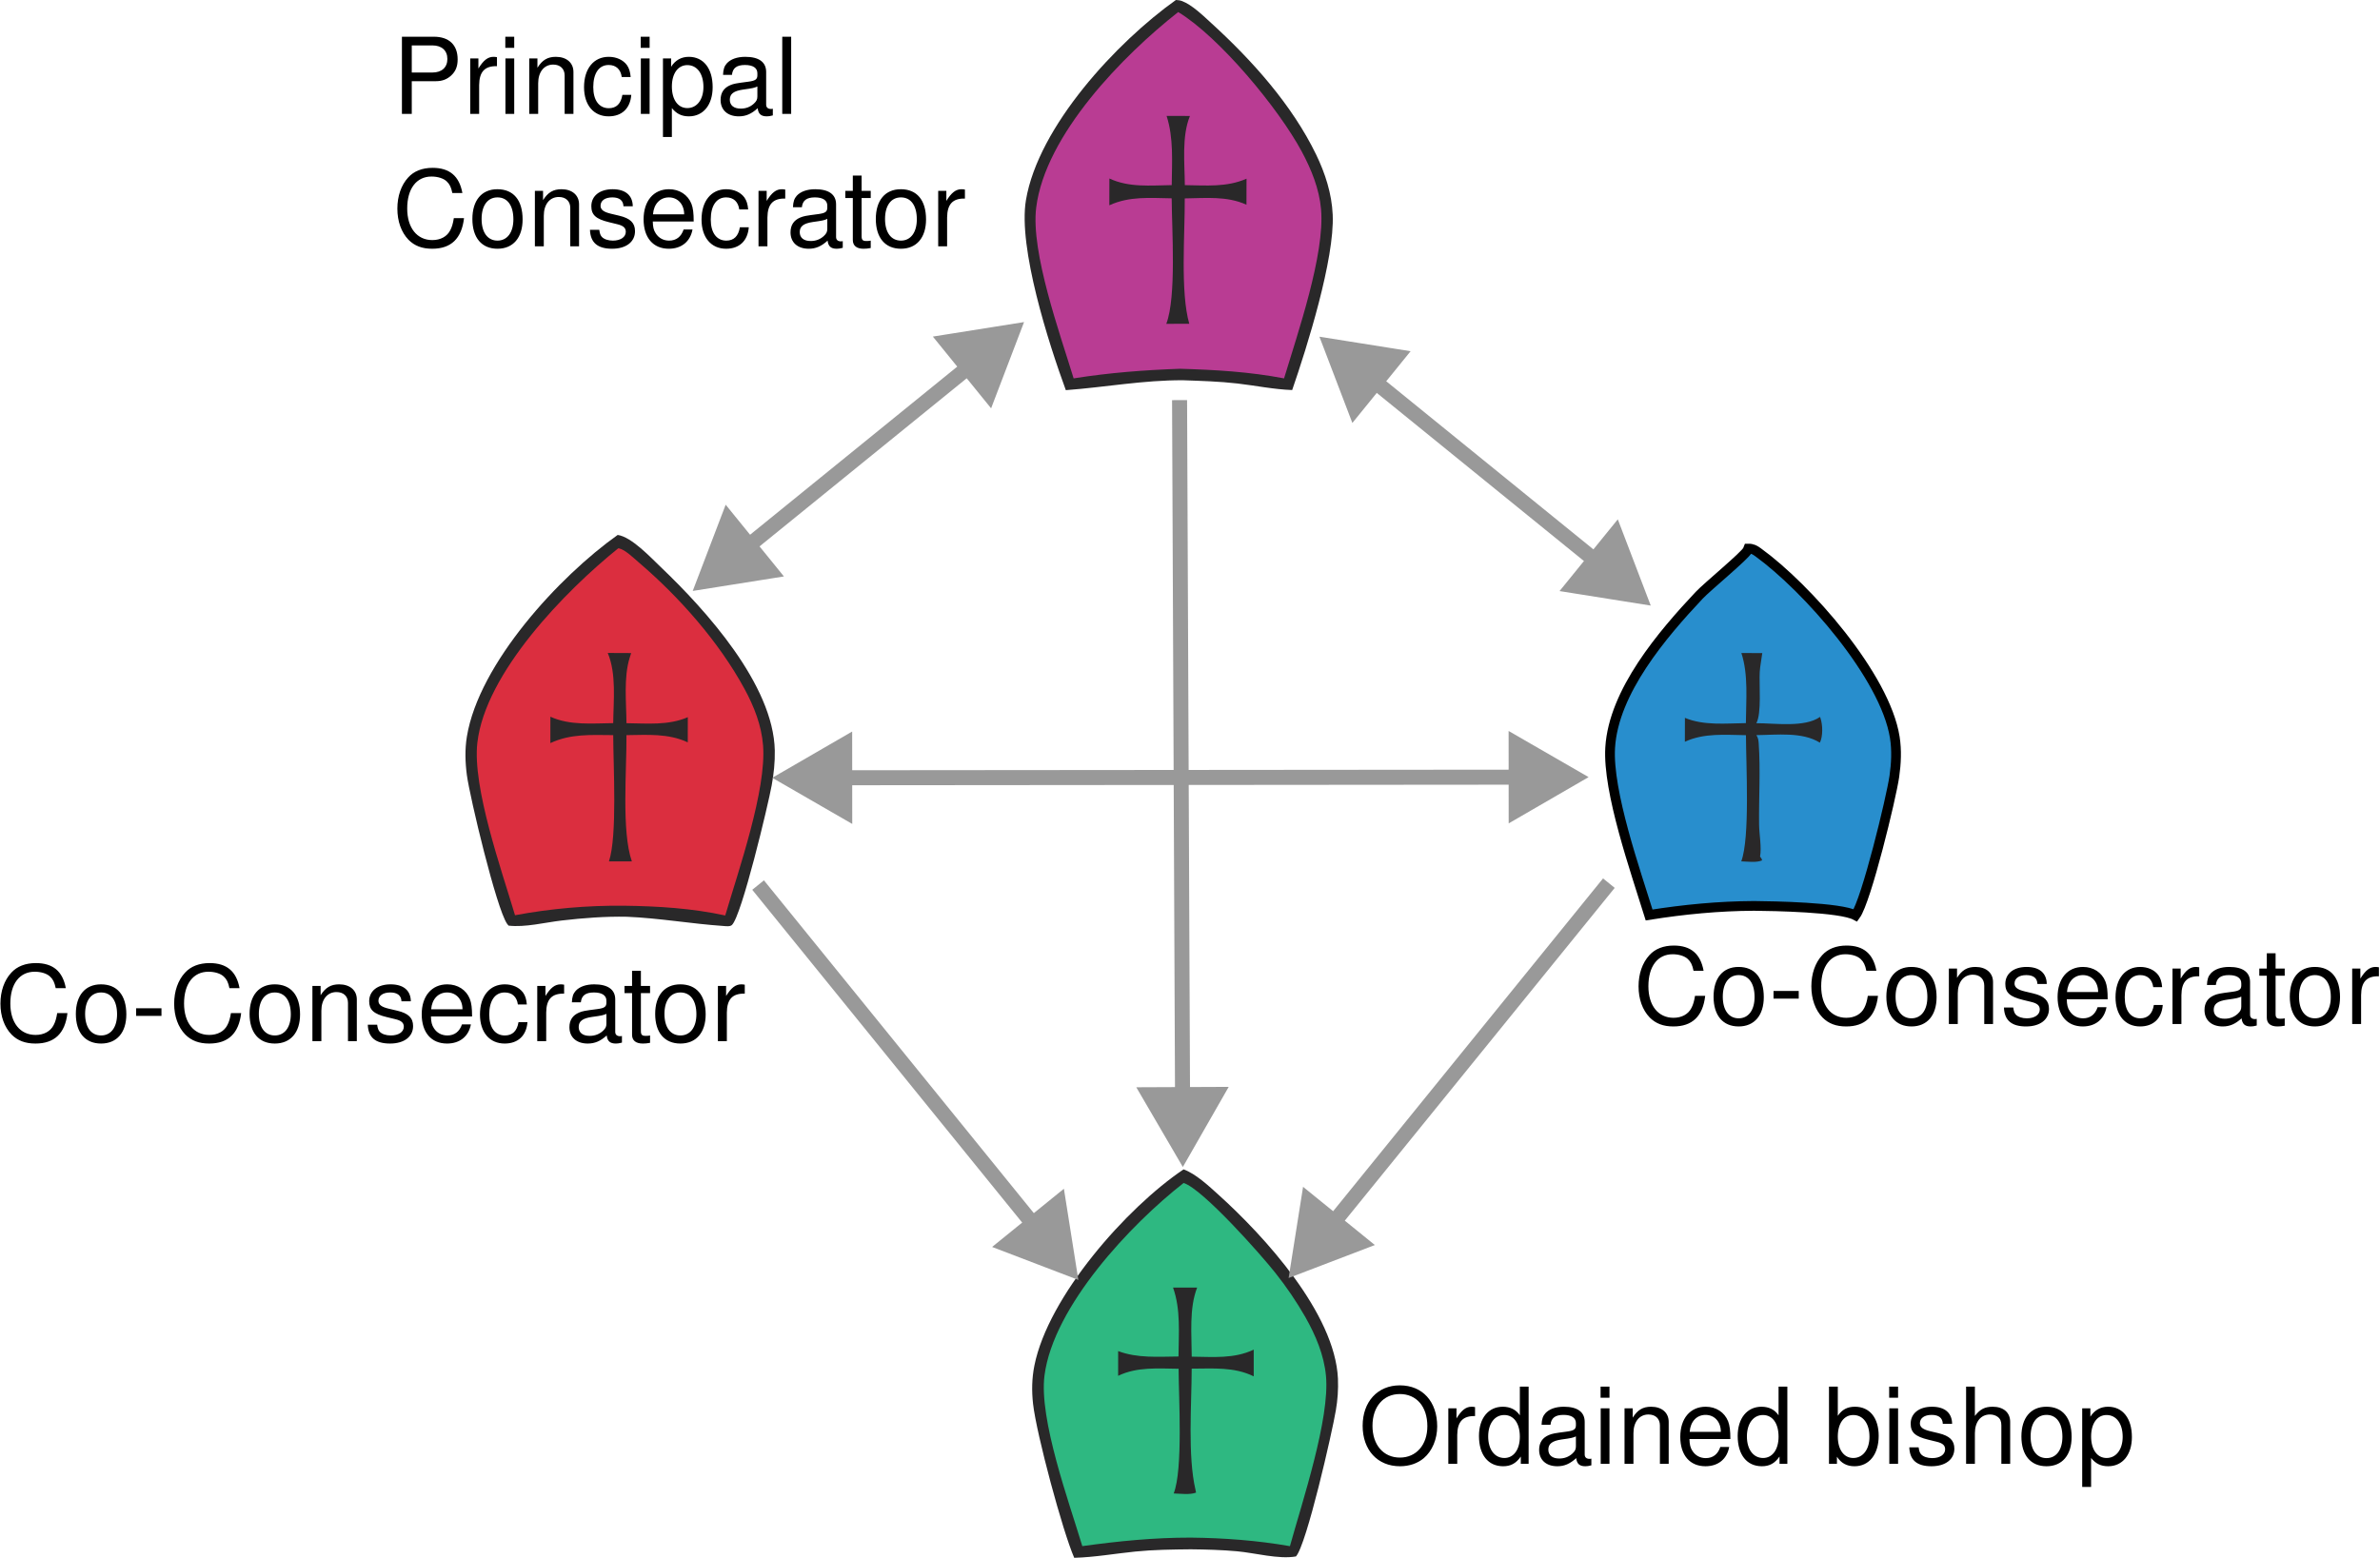
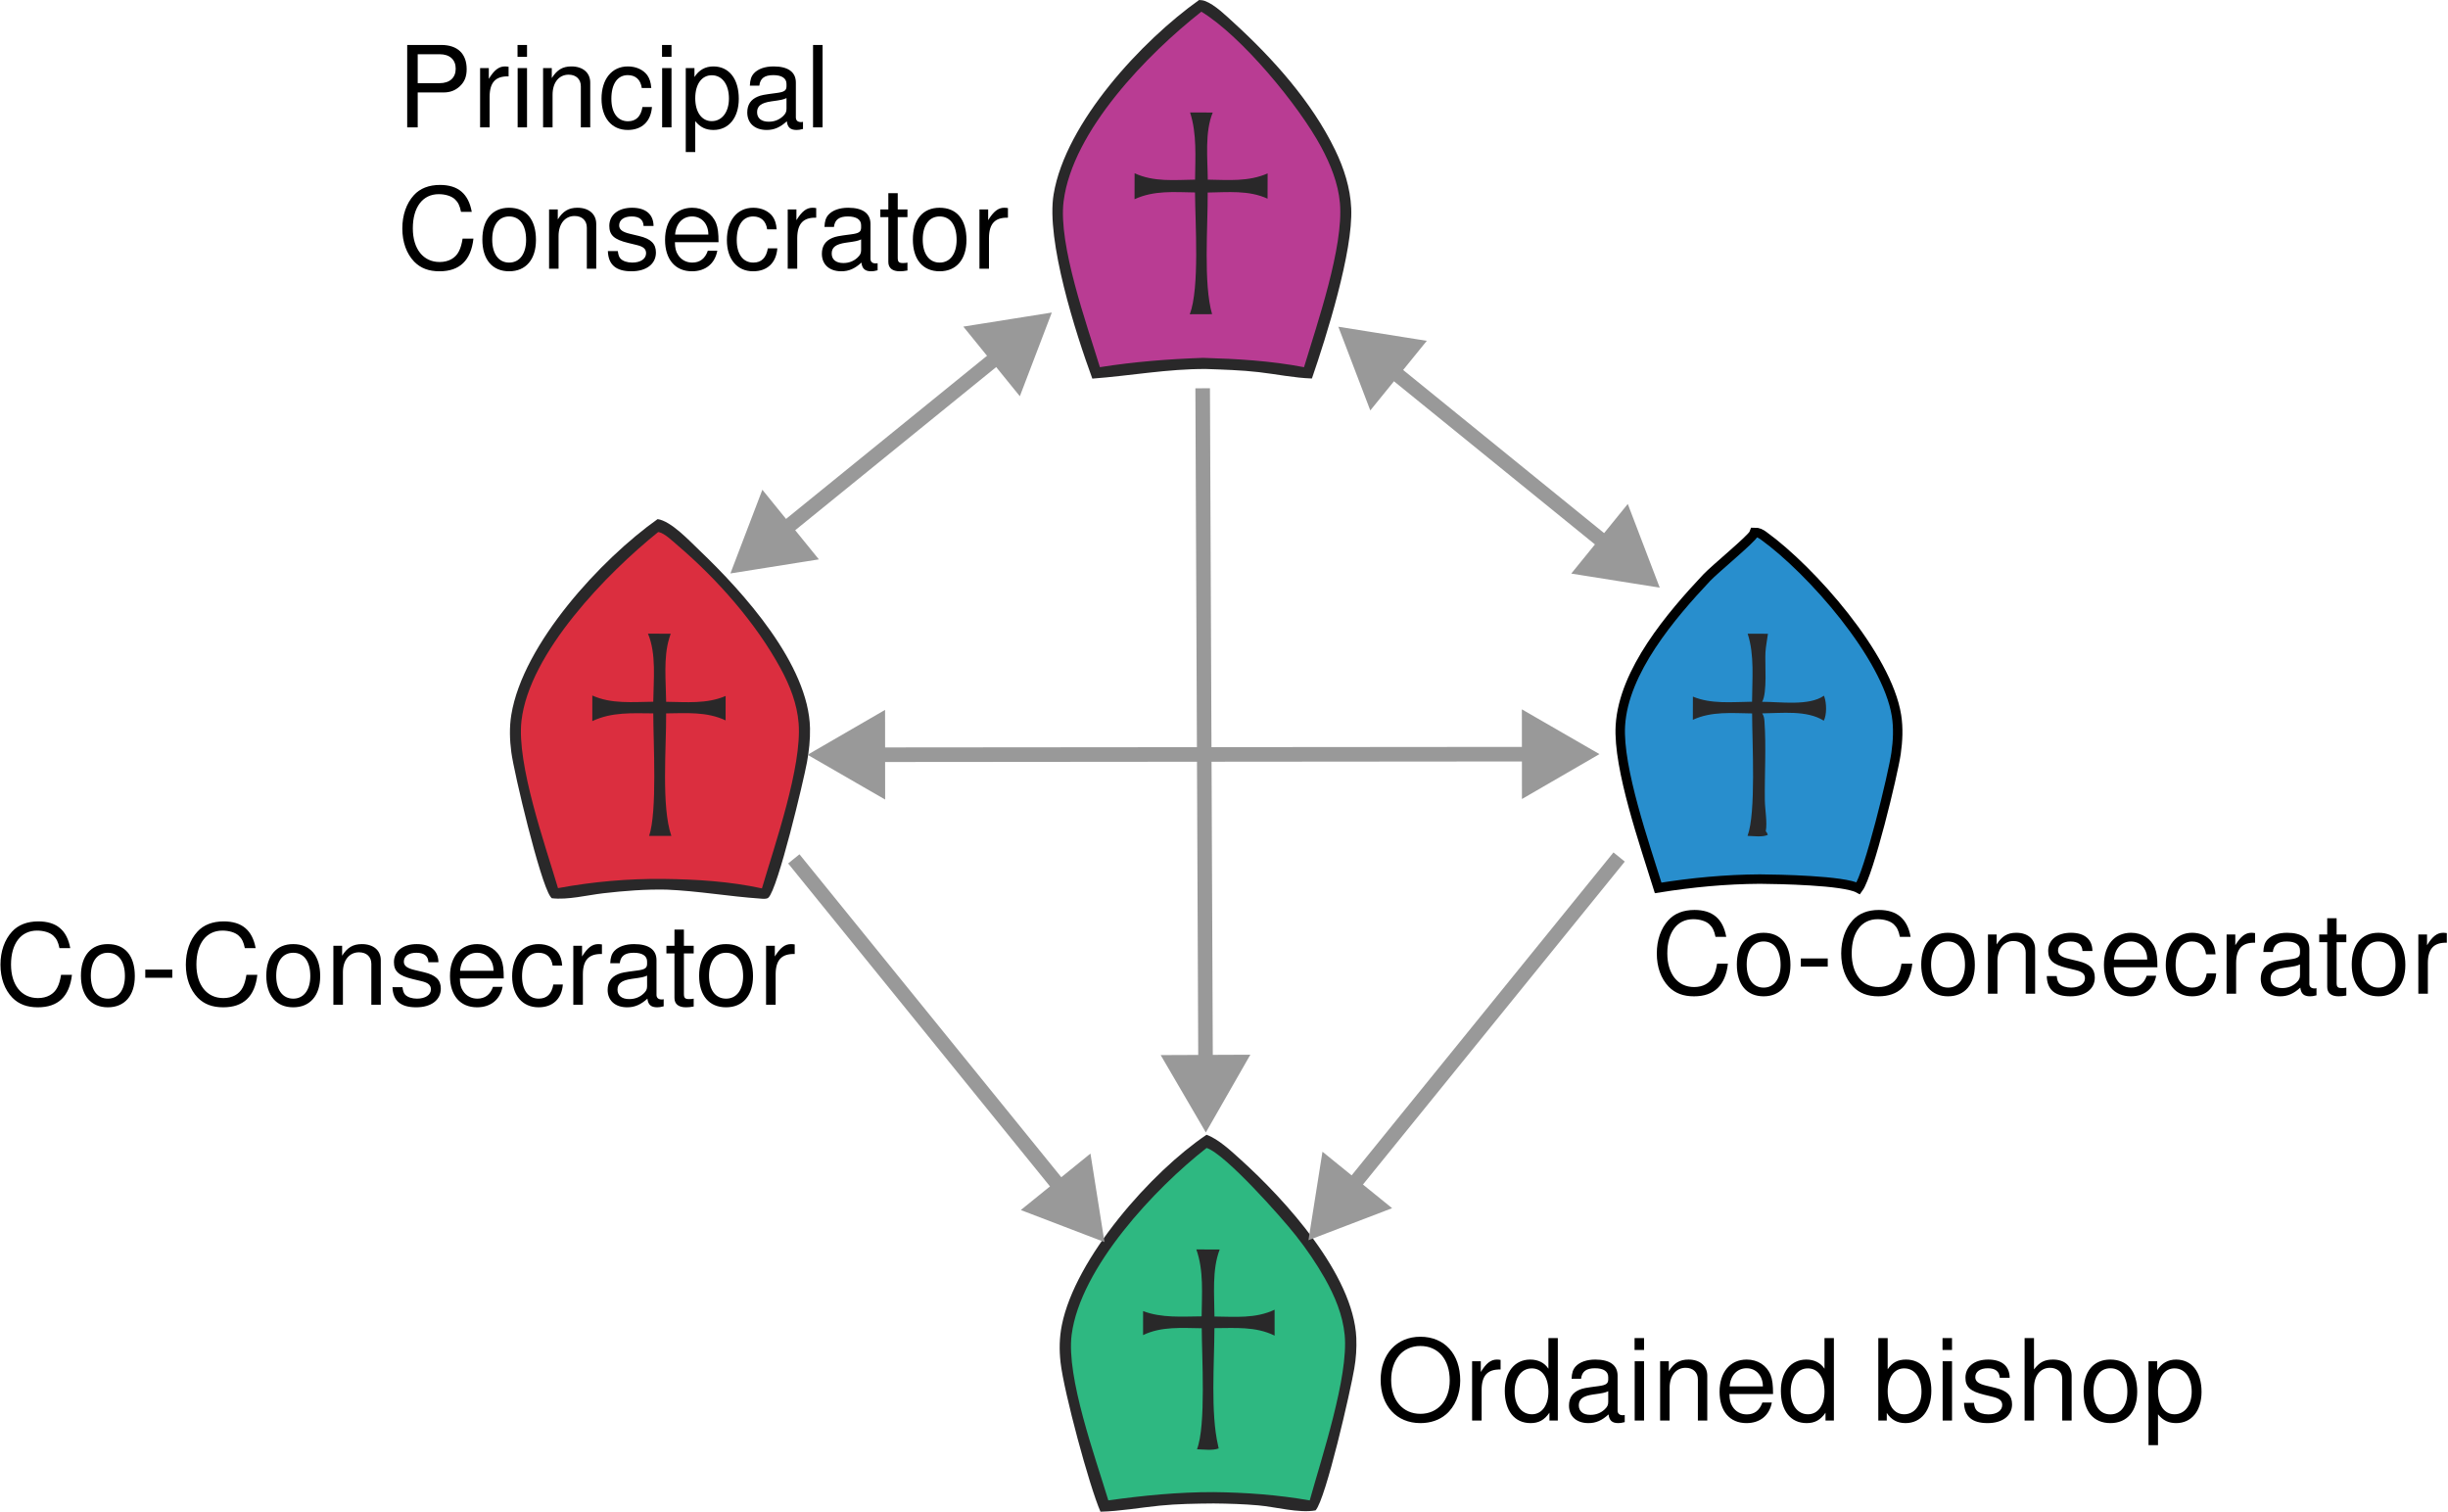
- <svg xmlns="http://www.w3.org/2000/svg" width="1198.091" height="784.412" version="1.1" id="svg122">
-   <path fill="#288ecd" d="m 880.063,276.228 c 2.04,-0.053 3.31,0.673 4.9,1.822 24.69,17.858 64.02,62.439 68.88,93.261 1.02,6.47 0.7,13.171 -0.23,19.629 -1.57,10.916 -14.12,62.576 -19.53,69.972 -7.65,-4.099 -41.46,-4.679 -51.12,-4.761 -17.87,0.102 -35.158,1.761 -52.798,4.572 -6.822,-22.041 -20.947,-62.079 -19.608,-84.261 1.706,-28.26 26.334,-57.073 44.83,-76.735 4.116,-4.37 23.156,-20.007 24.366,-22.73 0.11,-0.253 0.21,-0.513 0.31,-0.769 z" id="path3" style="stroke:#000000;stroke-width:4.9;stroke-dasharray:none;stroke-opacity:1" />
-   <path fill="#292829" d="m 876.603,328.816 10.53,0.042 c -0.4,3.192 -1.1,6.406 -1.29,9.608 -0.35,5.864 1.03,20.974 -1.72,25.687 9.25,-0.014 24.37,2.303 32.07,-3.162 0.08,0.215 0.16,0.428 0.24,0.646 1.14,3.355 1.28,9.147 -0.31,12.322 -8.89,-5.562 -21.82,-3.89 -31.96,-3.795 0.89,1.422 1.06,2.519 1.17,4.187 0.94,13.413 0.02,27.327 0.19,40.819 0.06,4.994 1.34,11.389 0.49,16.175 0.66,0.756 0.77,0.959 1.05,1.868 -2.79,1.285 -7.42,0.596 -10.52,0.513 4.47,-11.841 2.4,-48.533 2.37,-63.532 -10.45,-0.143 -21.05,-1.195 -30.752,3.319 l 0.026,-12.052 c 9.476,3.985 20.596,2.78 30.696,2.655 0.05,-11.447 1.34,-24.326 -2.28,-35.3 z" id="path4" />
-   <path fill="#292829" d="m 310.944,269.361 c 7.001,0.986 16.613,11.349 21.775,16.272 22.523,21.483 56.634,59.13 57.312,92.269 0.122,5.931 -0.518,11.766 -1.569,17.592 -1.688,9.349 -15.127,65.86 -20.03,70.29 -0.976,0.883 -2.987,0.572 -4.285,0.483 -16.252,-1.118 -32.161,-3.956 -48.559,-4.646 -10.839,-0.231 -22.065,0.635 -32.823,1.889 -8.408,0.979 -18.436,3.56 -26.772,2.576 -0.295,-0.35 -0.427,-0.494 -0.711,-0.9 -5.406,-7.71 -18.802,-63.941 -20.258,-74.897 -0.852,-6.413 -1.043,-13.02 0.008,-19.42 6.047,-36.843 46.58,-80.702 75.912,-101.508 z" id="path5" />
-   <path fill="#db2e3f" d="m 311.211,276.1 c 0.164,0.016 0.33,0.013 0.491,0.048 3.033,0.675 7.327,4.889 9.781,6.981 20.431,17.418 40.469,40.13 53.292,63.728 4.82,8.87 8.567,18.353 9.356,28.505 1.743,22.416 -12.341,62.875 -19.048,85.614 -16.748,-3.642 -33.908,-4.688 -51.001,-4.911 -18.387,-0.18 -36.748,1.422 -54.825,4.784 -6.703,-22.584 -21.523,-64.322 -18.961,-86.818 4.024,-35.334 44.565,-76.745 70.915,-97.931 z" id="path6" />
-   <path fill="#292829" d="m 305.938,328.79 11.795,0.052 c -0.268,0.783 -0.508,1.562 -0.753,2.351 -3.091,9.951 -1.692,22.562 -1.61,32.959 10.42,0.11 21.124,1.214 30.877,-3.029 l -0.024,12.681 c -9.83,-4.615 -20.288,-3.737 -30.86,-3.634 0.163,17.137 -2.577,48.464 2.716,63.559 l -11.532,0.008 c 4.261,-12.85 2.176,-47.924 2.148,-63.574 -11.066,-0.062 -21.386,-0.786 -31.636,4.011 l 0.006,-13.28 c 9.874,4.492 21.032,3.336 31.625,3.229 0.12,-11.319 1.684,-24.791 -2.752,-35.333 z" id="path7" />
-   <path fill="#292829" d="m 591.948,0 c 1.028,0.047 2.08,0.157 3.052,0.518 5.13,1.907 10.872,7.569 14.939,11.281 20.388,18.61 40.478,41.016 52.584,66.001 4.593,9.481 7.882,19.682 8.359,30.269 1.004,22.319 -12.892,66.61 -20.4,88.331 -9.17,-0.31 -18.457,-2.25 -27.587,-3.302 -9.077,-1.045 -18.262,-1.302 -27.389,-1.629 -19.934,-0.083 -39.21,3.513 -58.969,4.991 -8.637,-23.52 -24.1,-71.726 -20.075,-95.712 6.239,-37.187 45.881,-79.725 75.486,-100.749 z" id="path8" />
-   <path fill="#b93c93" d="m 593.112,6.067 c 20.76,12.6 50.577,48.588 62.195,70.245 4.827,8.998 8.808,18.777 9.71,29.028 1.999,22.728 -11.845,62.669 -18.626,85.19 -17.379,-3.336 -34.726,-4.329 -52.363,-4.84 -18.064,0.633 -35.699,2.002 -53.563,4.834 -6.83,-22.393 -21.648,-63.463 -18.842,-86.007 4.573,-36.73 43.837,-76.713 71.489,-98.45 z" id="path9" />
-   <path fill="#292829" d="m 587.259,58.361 11.761,0.033 c -4.213,10.2 -2.646,23.916 -2.576,34.821 10.684,0.146 21.057,1.155 31.058,-3.232 l -0.034,13.114 c -9.752,-4.497 -20.589,-3.326 -31.066,-3.189 0.121,17.63 -2.299,47.277 2.278,63.116 l -11.569,0.041 c 5.17,-13.65 2.788,-47.464 2.711,-63.203 -10.956,-0.151 -21.204,-1.163 -31.388,3.514 l 0.03,-13.496 c 9.93,4.642 20.699,3.474 31.381,3.334 0.112,-11.537 1.02,-23.745 -2.586,-34.853 z" id="path10" />
-   <path fill="#292829" d="m 595.809,588.821 c 6.19,2.228 12.776,8.446 17.651,12.848 23.036,20.8 58.552,59.617 60.064,92.519 0.219,5.359 -0.138,10.727 -1.066,16.01 -1.755,10.611 -14.726,67.68 -20.075,73.527 -8.647,1.556 -20.706,-1.803 -29.707,-2.603 -7.74,-0.687 -15.454,-0.91 -23.221,-0.987 -9.344,0.094 -18.672,0.196 -27.978,1.132 -10.228,1.028 -20.425,2.87 -30.712,3.145 -5.797,-13.208 -18.982,-62.141 -20.717,-77.467 -0.736,-6.504 -0.622,-12.911 0.665,-19.338 6.982,-34.887 46.413,-79.504 75.096,-98.786 z" id="path11" />
-   <path fill="#2eb881" d="m 595.835,595.671 c 9.656,3.051 39.064,36.215 46.18,45.278 5.606,7.04 10.666,14.497 15.137,22.308 5.153,9.156 9.338,18.966 10.341,29.525 2.046,21.533 -11.95,63.434 -18.143,85.765 -16.533,-2.886 -33.137,-4.114 -49.906,-4.299 -18.427,-0.031 -36.387,1.76 -54.608,4.283 -6.678,-22.198 -21.897,-63.888 -19.033,-85.961 4.528,-34.886 43.482,-76.185 70.032,-96.899 z" id="path12" />
-   <path fill="#292829" d="m 590.506,648.331 12.136,0.008 c -4.102,10.524 -2.743,23.628 -2.729,34.79 10.747,0.097 21.271,1.179 31.209,-3.538 l 0.002,13.453 c -9.895,-4.873 -20.496,-3.889 -31.229,-3.883 -0.024,17.964 -2.092,43.856 1.924,61.072 l 0.284,1.346 c -3.144,1.203 -7.865,0.521 -11.262,0.434 4.758,-12.273 2.497,-48.559 2.468,-62.795 -10.357,-0.109 -20.878,-1.061 -30.44,3.556 l 0.009,-12.457 c 9.68,3.67 20.206,2.81 30.38,2.73 0.09,-11.57 1.185,-23.666 -2.752,-34.716 z" id="path13" />
+ <svg xmlns="http://www.w3.org/2000/svg" width="1270.346" height="784.412" version="1.1" id="svg122">
+   <path fill="#288ecd" d="m 910.373,276.228 c 2.04,-0.053 3.31,0.673 4.9,1.822 24.69,17.858 64.02,62.439 68.88,93.261 1.02,6.47 0.7,13.171 -0.23,19.629 -1.57,10.916 -14.12,62.576 -19.53,69.972 -7.65,-4.099 -41.46,-4.679 -51.12,-4.761 -17.87,0.102 -35.158,1.761 -52.798,4.572 -6.822,-22.041 -20.947,-62.079 -19.608,-84.261 1.706,-28.26 26.334,-57.073 44.83,-76.735 4.116,-4.37 23.156,-20.007 24.366,-22.73 0.11,-0.253 0.21,-0.513 0.31,-0.769 z" id="path3" style="stroke:#000000;stroke-width:4.9;stroke-dasharray:none;stroke-opacity:1" />
+   <path fill="#292829" d="m 906.913,328.816 10.53,0.042 c -0.4,3.192 -1.1,6.406 -1.29,9.608 -0.35,5.864 1.03,20.974 -1.72,25.687 9.25,-0.014 24.37,2.303 32.07,-3.162 0.08,0.215 0.16,0.428 0.24,0.646 1.14,3.355 1.28,9.147 -0.31,12.322 -8.89,-5.562 -21.82,-3.89 -31.96,-3.795 0.89,1.422 1.06,2.519 1.17,4.187 0.94,13.413 0.02,27.327 0.19,40.819 0.06,4.994 1.34,11.389 0.49,16.175 0.66,0.756 0.77,0.959 1.05,1.868 -2.79,1.285 -7.42,0.596 -10.52,0.513 4.47,-11.841 2.4,-48.533 2.37,-63.532 -10.45,-0.143 -21.05,-1.195 -30.752,3.319 l 0.026,-12.052 c 9.476,3.985 20.596,2.78 30.696,2.655 0.05,-11.447 1.34,-24.326 -2.28,-35.3 z" id="path4" />
+   <path fill="#292829" d="m 341.254,269.361 c 7.001,0.986 16.613,11.349 21.775,16.272 22.523,21.483 56.634,59.13 57.312,92.269 0.122,5.931 -0.518,11.766 -1.569,17.592 -1.688,9.349 -15.127,65.86 -20.03,70.29 -0.976,0.883 -2.987,0.572 -4.285,0.483 -16.252,-1.118 -32.161,-3.956 -48.559,-4.646 -10.839,-0.231 -22.065,0.635 -32.823,1.889 -8.408,0.979 -18.436,3.56 -26.772,2.576 -0.295,-0.35 -0.427,-0.494 -0.711,-0.9 -5.406,-7.71 -18.802,-63.941 -20.258,-74.897 -0.852,-6.413 -1.043,-13.02 0.008,-19.42 6.047,-36.843 46.58,-80.702 75.912,-101.508 z" id="path5" />
+   <path fill="#db2e3f" d="m 341.521,276.1 c 0.164,0.016 0.33,0.013 0.491,0.048 3.033,0.675 7.327,4.889 9.781,6.981 20.431,17.418 40.469,40.13 53.292,63.728 4.82,8.87 8.567,18.353 9.356,28.505 1.743,22.416 -12.341,62.875 -19.048,85.614 -16.748,-3.642 -33.908,-4.688 -51.001,-4.911 -18.387,-0.18 -36.748,1.422 -54.825,4.784 -6.703,-22.584 -21.523,-64.322 -18.961,-86.818 4.024,-35.334 44.565,-76.745 70.915,-97.931 z" id="path6" />
+   <path fill="#292829" d="m 336.248,328.79 11.795,0.052 c -0.268,0.783 -0.508,1.562 -0.753,2.351 -3.091,9.951 -1.692,22.562 -1.61,32.959 10.42,0.11 21.124,1.214 30.877,-3.029 l -0.024,12.681 c -9.83,-4.615 -20.288,-3.737 -30.86,-3.634 0.163,17.137 -2.577,48.464 2.716,63.559 l -11.532,0.008 c 4.261,-12.85 2.176,-47.924 2.148,-63.574 -11.066,-0.062 -21.386,-0.786 -31.636,4.011 l 0.006,-13.28 c 9.874,4.492 21.032,3.336 31.625,3.229 0.12,-11.319 1.684,-24.791 -2.752,-35.333 z" id="path7" />
+   <path fill="#292829" d="m 622.258,0 c 1.028,0.047 2.08,0.157 3.052,0.518 5.13,1.907 10.872,7.569 14.939,11.281 20.388,18.61 40.478,41.016 52.584,66.001 4.593,9.481 7.882,19.682 8.359,30.269 1.004,22.319 -12.892,66.61 -20.4,88.331 -9.17,-0.31 -18.457,-2.25 -27.587,-3.302 -9.077,-1.045 -18.262,-1.302 -27.389,-1.629 -19.934,-0.083 -39.21,3.513 -58.969,4.991 -8.637,-23.52 -24.1,-71.726 -20.075,-95.712 6.239,-37.187 45.881,-79.725 75.486,-100.749 z" id="path8" />
+   <path fill="#b93c93" d="m 623.422,6.067 c 20.76,12.6 50.577,48.588 62.195,70.245 4.827,8.998 8.808,18.777 9.71,29.028 1.999,22.728 -11.845,62.669 -18.626,85.19 -17.379,-3.336 -34.726,-4.329 -52.363,-4.84 -18.064,0.633 -35.699,2.002 -53.563,4.834 -6.83,-22.393 -21.648,-63.463 -18.842,-86.007 4.573,-36.73 43.837,-76.713 71.489,-98.45 z" id="path9" />
+   <path fill="#292829" d="m 617.569,58.361 11.761,0.033 c -4.213,10.2 -2.646,23.916 -2.576,34.821 10.684,0.146 21.057,1.155 31.058,-3.232 l -0.034,13.114 c -9.752,-4.497 -20.589,-3.326 -31.066,-3.189 0.121,17.63 -2.299,47.277 2.278,63.116 l -11.569,0.041 c 5.17,-13.65 2.788,-47.464 2.711,-63.203 -10.956,-0.151 -21.204,-1.163 -31.388,3.514 l 0.03,-13.496 c 9.93,4.642 20.699,3.474 31.381,3.334 0.112,-11.537 1.02,-23.745 -2.586,-34.853 z" id="path10" />
+   <path fill="#292829" d="m 626.119,588.821 c 6.19,2.228 12.776,8.446 17.651,12.848 23.036,20.8 58.552,59.617 60.064,92.519 0.219,5.359 -0.138,10.727 -1.066,16.01 -1.755,10.611 -14.726,67.68 -20.075,73.527 -8.647,1.556 -20.706,-1.803 -29.707,-2.603 -7.74,-0.687 -15.454,-0.91 -23.221,-0.987 -9.344,0.094 -18.672,0.196 -27.978,1.132 -10.228,1.028 -20.425,2.87 -30.712,3.145 -5.797,-13.208 -18.982,-62.141 -20.717,-77.467 -0.736,-6.504 -0.622,-12.911 0.665,-19.338 6.982,-34.887 46.413,-79.504 75.096,-98.786 z" id="path11" />
+   <path fill="#2eb881" d="m 626.145,595.671 c 9.656,3.051 39.064,36.215 46.18,45.278 5.606,7.04 10.666,14.497 15.137,22.308 5.153,9.156 9.338,18.966 10.341,29.525 2.046,21.533 -11.95,63.434 -18.143,85.765 -16.533,-2.886 -33.137,-4.114 -49.906,-4.299 -18.427,-0.031 -36.387,1.76 -54.608,4.283 -6.678,-22.198 -21.897,-63.888 -19.033,-85.961 4.528,-34.886 43.482,-76.185 70.032,-96.899 z" id="path12" />
+   <path fill="#292829" d="m 620.816,648.331 12.136,0.008 c -4.102,10.524 -2.743,23.628 -2.729,34.79 10.747,0.097 21.271,1.179 31.209,-3.538 l 0.002,13.453 c -9.895,-4.873 -20.496,-3.889 -31.229,-3.883 -0.024,17.964 -2.092,43.856 1.924,61.072 l 0.284,1.346 c -3.144,1.203 -7.865,0.521 -11.262,0.434 4.758,-12.273 2.497,-48.559 2.468,-62.795 -10.357,-0.109 -20.878,-1.061 -30.44,3.556 l 0.009,-12.457 c 9.68,3.67 20.206,2.81 30.38,2.73 0.09,-11.57 1.185,-23.666 -2.752,-34.716 z" id="path13" />
  <defs id="defs117">
+     <rect x="-830.545" y="-712.727" width="1614.545" height="944" id="rect126" />
    <marker style="overflow:visible" id="Triangle" refX="0" refY="0" orient="auto-start-reverse" markerWidth="1" markerHeight="1" viewBox="0 0 1 1" preserveAspectRatio="xMidYMid">
      <path transform="scale(0.5)" style="fill:context-stroke;fill-rule:evenodd;stroke:context-stroke;stroke-width:1pt" d="M 5.77,0 -2.88,5 V -5 Z" id="path135" />
    </marker>
    <linearGradient id="gradient_0" gradientUnits="userSpaceOnUse" x1="699.005" y1="868.006" x2="688.509" y2="857.408">
      <stop offset="0" stop-color="#171616" id="stop116" />
      <stop offset="1" stop-color="#323132" id="stop117" />
    </linearGradient>
    <marker style="overflow:visible" id="Triangle-4" refX="0" refY="0" orient="auto-start-reverse" markerWidth="1" markerHeight="1" viewBox="0 0 1 1" preserveAspectRatio="xMidYMid">
      <path transform="scale(0.5)" style="fill:context-stroke;fill-rule:evenodd;stroke:context-stroke;stroke-width:1pt" d="M 5.77,0 -2.88,5 V -5 Z" id="path135-3" />
    </marker>
    <marker style="overflow:visible" id="Triangle-4-3" refX="0" refY="0" orient="auto-start-reverse" markerWidth="1" markerHeight="1" viewBox="0 0 1 1" preserveAspectRatio="xMidYMid">
      <path transform="scale(0.5)" style="fill:context-stroke;fill-rule:evenodd;stroke:context-stroke;stroke-width:1pt" d="M 5.77,0 -2.88,5 V -5 Z" id="path135-3-0" />
    </marker>
    <marker style="overflow:visible" id="Triangle-0" refX="0" refY="0" orient="auto-start-reverse" markerWidth="1" markerHeight="1" viewBox="0 0 1 1" preserveAspectRatio="xMidYMid">
      <path transform="scale(0.5)" style="fill:context-stroke;fill-rule:evenodd;stroke:context-stroke;stroke-width:1pt" d="M 5.77,0 -2.88,5 V -5 Z" id="path135-1" />
    </marker>
    <marker style="overflow:visible" id="Triangle-4-3-8" refX="0" refY="0" orient="auto-start-reverse" markerWidth="1" markerHeight="1" viewBox="0 0 1 1" preserveAspectRatio="xMidYMid">
      <path transform="scale(0.5)" style="fill:context-stroke;fill-rule:evenodd;stroke:context-stroke;stroke-width:1pt" d="M 5.77,0 -2.88,5 V -5 Z" id="path135-3-0-7" />
    </marker>
    <marker style="overflow:visible" id="Triangle-4-0" refX="0" refY="0" orient="auto-start-reverse" markerWidth="1" markerHeight="1" viewBox="0 0 1 1" preserveAspectRatio="xMidYMid">
      <path transform="scale(0.5)" style="fill:context-stroke;fill-rule:evenodd;stroke:context-stroke;stroke-width:1pt" d="M 5.77,0 -2.88,5 V -5 Z" id="path135-3-09" />
    </marker>
    <marker style="overflow:visible" id="Triangle-7" refX="0" refY="0" orient="auto-start-reverse" markerWidth="1" markerHeight="1" viewBox="0 0 1 1" preserveAspectRatio="xMidYMid">
      <path transform="scale(0.5)" style="fill:context-stroke;fill-rule:evenodd;stroke:context-stroke;stroke-width:1pt" d="M 5.77,0 -2.88,5 V -5 Z" id="path135-4" />
    </marker>
    <marker style="overflow:visible" id="Triangle-4-3-1" refX="0" refY="0" orient="auto-start-reverse" markerWidth="1" markerHeight="1" viewBox="0 0 1 1" preserveAspectRatio="xMidYMid">
      <path transform="scale(0.5)" style="fill:context-stroke;fill-rule:evenodd;stroke:context-stroke;stroke-width:1pt" d="M 5.77,0 -2.88,5 V -5 Z" id="path135-3-0-8" />
    </marker>
  </defs>
-   <text xml:space="preserve" style="font-style:normal;font-variant:normal;font-weight:normal;font-stretch:normal;font-size:53.333px;font-family:Helvetica;-inkscape-font-specification:Helvetica;text-align:start;writing-mode:lr-tb;direction:ltr;text-anchor:start;fill:#000000" x="197.471" y="57.365" id="text122">
-     <tspan id="tspan122" x="197.471" y="57.365" style="font-size:53.333px">Principal</tspan>
-     <tspan x="197.471" y="124.031" id="tspan125" style="font-size:53.333px">Consecrator</tspan>
+   <text xml:space="preserve" style="font-style:normal;font-variant:normal;font-weight:normal;font-stretch:normal;font-size:58.667px;font-family:Helvetica;-inkscape-font-specification:Helvetica;text-align:start;writing-mode:lr-tb;direction:ltr;text-anchor:start;fill:#000000" x="205.963" y="66.092" id="text122">
+     <tspan id="tspan122" x="205.963" y="66.092">Principal</tspan>
+     <tspan x="205.963" y="139.425" id="tspan125">Consecrator</tspan>
  </text>
-   <text xml:space="preserve" style="font-size:53.333px;text-align:start;writing-mode:lr-tb;direction:ltr;text-anchor:start;fill:#000000;stroke-width:0.995" x="-2.344" y="527.068" id="text122-3" transform="scale(1.00537,0.9946587)">
-     <tspan x="-2.344" y="527.068" style="font-style:normal;font-variant:normal;font-weight:normal;font-stretch:normal;font-size:53.333px;font-family:Helvetica;-inkscape-font-specification:Helvetica;stroke-width:0.995" id="tspan124">Co-Consecrator</tspan>
+   <text xml:space="preserve" style="font-size:58.667px;text-align:start;writing-mode:lr-tb;direction:ltr;text-anchor:start;fill:#000000;stroke-width:0.995" x="-2.578" y="524.143" id="text122-3" transform="scale(1.00537,0.9946587)">
+     <tspan x="-2.578" y="524.143" style="font-style:normal;font-variant:normal;font-weight:normal;font-stretch:normal;font-size:58.667px;font-family:Helvetica;-inkscape-font-specification:Helvetica;stroke-width:0.995" id="tspan124">Co-Consecrator</tspan>
  </text>
-   <text xml:space="preserve" style="font-size:53.333px;text-align:start;writing-mode:lr-tb;direction:ltr;text-anchor:start;fill:#000000" x="822.284" y="515.636" id="text122-3-2">
-     <tspan x="822.284" y="515.636" style="font-style:normal;font-variant:normal;font-weight:normal;font-stretch:normal;font-size:53.333px;font-family:Helvetica;-inkscape-font-specification:Helvetica" id="tspan123">Co-Consecrator</tspan>
+   <text xml:space="preserve" style="font-size:58.667px;text-align:start;writing-mode:lr-tb;direction:ltr;text-anchor:start;fill:#000000" x="856.957" y="515.636" id="text122-3-2">
+     <tspan x="856.957" y="515.636" style="font-style:normal;font-variant:normal;font-weight:normal;font-stretch:normal;font-size:58.667px;font-family:Helvetica;-inkscape-font-specification:Helvetica" id="tspan123">Co-Consecrator</tspan>
  </text>
-   <text xml:space="preserve" style="font-size:53.333px;text-align:start;writing-mode:lr-tb;direction:ltr;text-anchor:start;fill:#000000" x="683.92" y="737.091" id="text122-3-2-5">
-     <tspan id="tspan122-9-3-9" x="683.92" y="737.091" style="font-style:normal;font-variant:normal;font-weight:normal;font-stretch:normal;font-size:53.333px;font-family:Helvetica;-inkscape-font-specification:Helvetica">Ordained bishop</tspan>
+   <text xml:space="preserve" style="font-size:58.667px;text-align:start;writing-mode:lr-tb;direction:ltr;text-anchor:start;fill:#000000" x="714.23" y="737.091" id="text122-3-2-5">
+     <tspan id="tspan122-9-3-9" x="714.23" y="737.091" style="font-style:normal;font-variant:normal;font-weight:normal;font-stretch:normal;font-size:58.667px;font-family:Helvetica;-inkscape-font-specification:Helvetica">Ordained bishop</tspan>
  </text>
-   <path style="fill:#a7ac93;fill-opacity:1;stroke:#999999;stroke-width:7.559;stroke-dasharray:none;stroke-opacity:1;marker-end:url(#Triangle)" d="m 381.622,445.661 87.283,107.645 v 0 l 57.033,70.337" id="path122" />
-   <path style="fill:#a7ac93;fill-opacity:1;stroke:#999999;stroke-width:7.559;stroke-dasharray:none;stroke-opacity:1;marker-end:url(#Triangle-4)" d="m 809.909,444.695 -87.283,107.645 v 0 l -57.033,70.337" id="path122-6" />
-   <path style="fill:#a7ac93;fill-opacity:1;stroke:#999999;stroke-width:7.559;stroke-dasharray:none;stroke-opacity:1;marker-end:url(#Triangle-4-0)" d="m 593.794,201.474 0.926,217.311 v 0 l 0.605,141.996" id="path122-6-5" />
-   <path style="fill:#a7ac93;fill-opacity:1;stroke:#999999;stroke-width:7.559;stroke-dasharray:none;stroke-opacity:1;marker-start:url(#Triangle);marker-end:url(#Triangle-4-3)" d="m 494.668,179.093 -75.666,61.418 v 0 l -49.442,40.132" id="path122-6-6" />
-   <path style="fill:#a7ac93;fill-opacity:1;stroke:#999999;stroke-width:7.559;stroke-dasharray:none;stroke-opacity:1;marker-start:url(#Triangle-7);marker-end:url(#Triangle-4-3-1)" d="m 685.036,186.462 75.666,61.418 v 0 l 49.442,40.132" id="path122-6-6-5" />
-   <path style="fill:#a7ac93;fill-opacity:1;stroke:#999999;stroke-width:7.559;stroke-dasharray:none;stroke-opacity:1;marker-start:url(#Triangle-0);marker-end:url(#Triangle-4-3-8)" d="m 772.859,391.327 -216.075,0.183 v 0 l -141.188,0.119" id="path122-6-6-6" />
+   <path style="fill:#a7ac93;fill-opacity:1;stroke:#999999;stroke-width:7.559;stroke-dasharray:none;stroke-opacity:1;marker-end:url(#Triangle)" d="m 411.932,445.661 87.283,107.645 v 0 l 57.033,70.337" id="path122" />
+   <path style="fill:#a7ac93;fill-opacity:1;stroke:#999999;stroke-width:7.559;stroke-dasharray:none;stroke-opacity:1;marker-end:url(#Triangle-4)" d="m 840.218,444.695 -87.283,107.645 v 0 l -57.033,70.337" id="path122-6" />
+   <path style="fill:#a7ac93;fill-opacity:1;stroke:#999999;stroke-width:7.559;stroke-dasharray:none;stroke-opacity:1;marker-end:url(#Triangle-4-0)" d="m 624.104,201.474 0.926,217.311 v 0 l 0.605,141.996" id="path122-6-5" />
+   <path style="fill:#a7ac93;fill-opacity:1;stroke:#999999;stroke-width:7.559;stroke-dasharray:none;stroke-opacity:1;marker-start:url(#Triangle);marker-end:url(#Triangle-4-3)" d="m 524.978,179.093 -75.666,61.418 v 0 l -49.442,40.132" id="path122-6-6" />
+   <path style="fill:#a7ac93;fill-opacity:1;stroke:#999999;stroke-width:7.559;stroke-dasharray:none;stroke-opacity:1;marker-start:url(#Triangle-7);marker-end:url(#Triangle-4-3-1)" d="m 715.346,186.462 75.666,61.418 v 0 l 49.442,40.132" id="path122-6-6-5" />
+   <path style="fill:#a7ac93;fill-opacity:1;stroke:#999999;stroke-width:7.559;stroke-dasharray:none;stroke-opacity:1;marker-start:url(#Triangle-0);marker-end:url(#Triangle-4-3-8)" d="M 803.169,391.327 587.094,391.509 v 0 l -141.188,0.119" id="path122-6-6-6" />
+   <text xml:space="preserve" id="text126" style="font-style:normal;font-variant:normal;font-weight:normal;font-stretch:normal;font-size:58.667px;font-family:Helvetica;-inkscape-font-specification:Helvetica;text-align:start;writing-mode:lr-tb;direction:ltr;white-space:pre;shape-inside:url(#rect126);fill:#a7ac93;fill-opacity:1;stroke:#000000;stroke-width:7.559;stroke-dasharray:none;stroke-opacity:1" transform="translate(716.5219,693.8644)" />
</svg>
